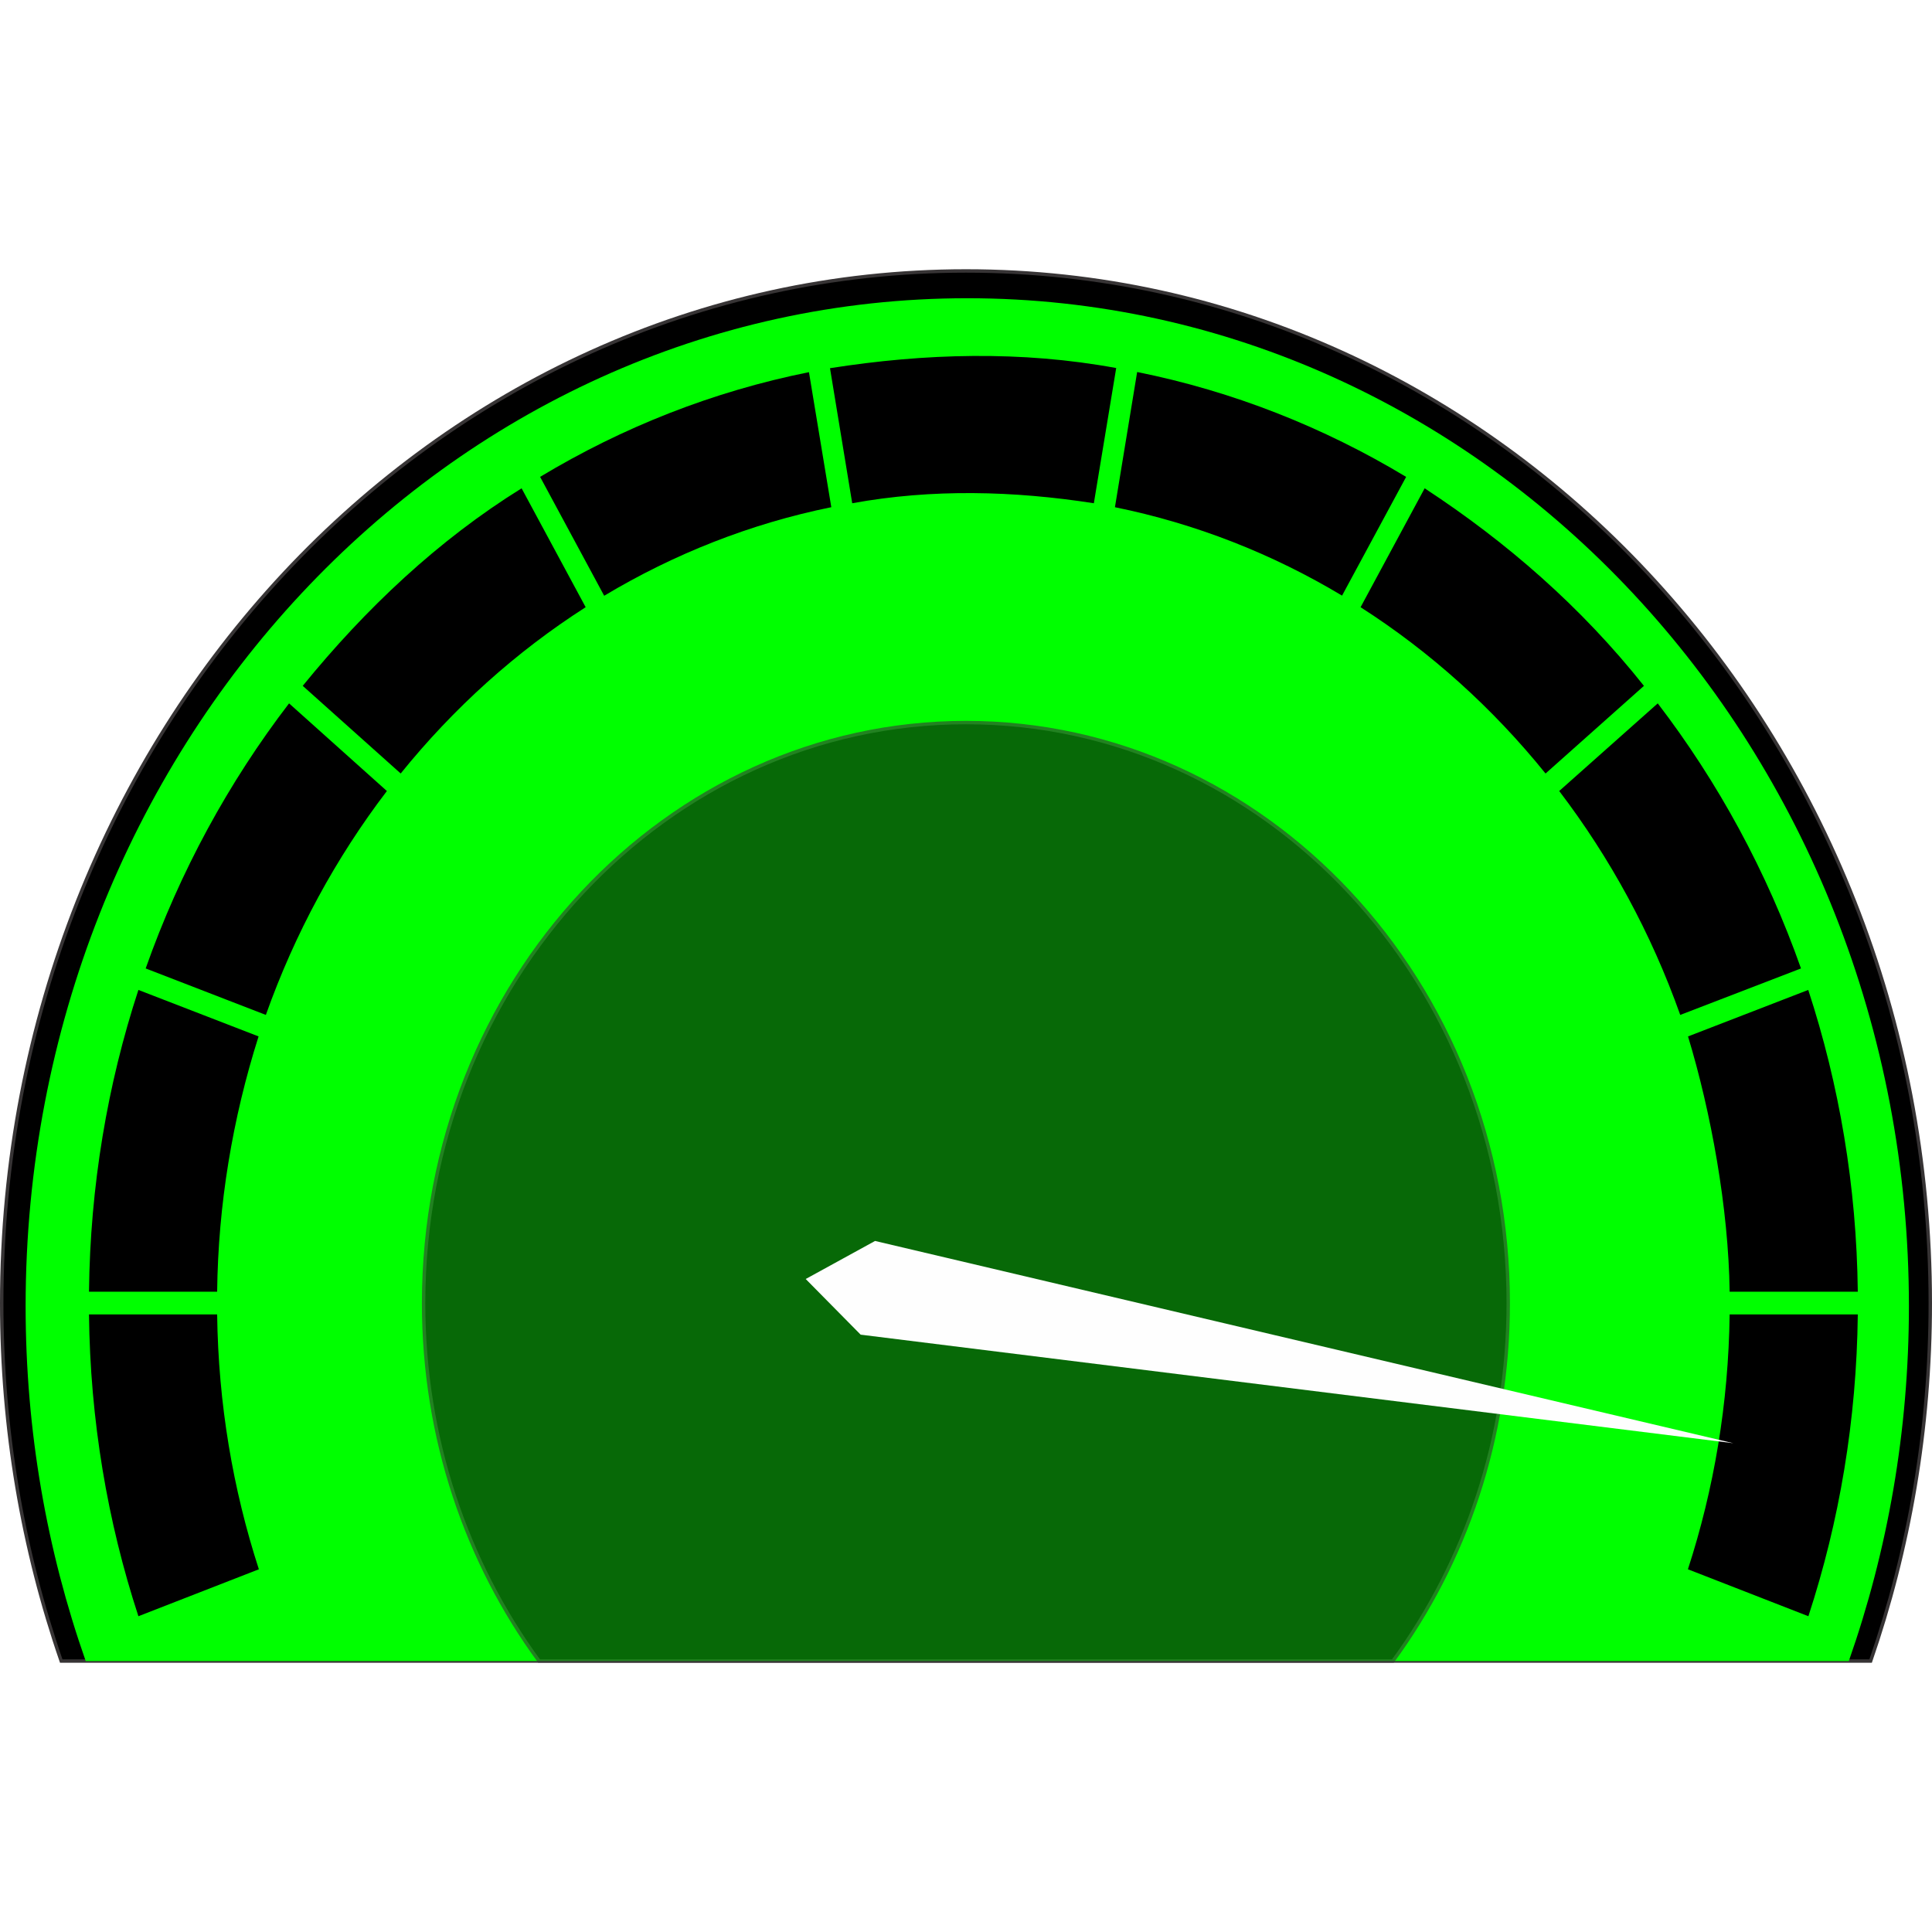
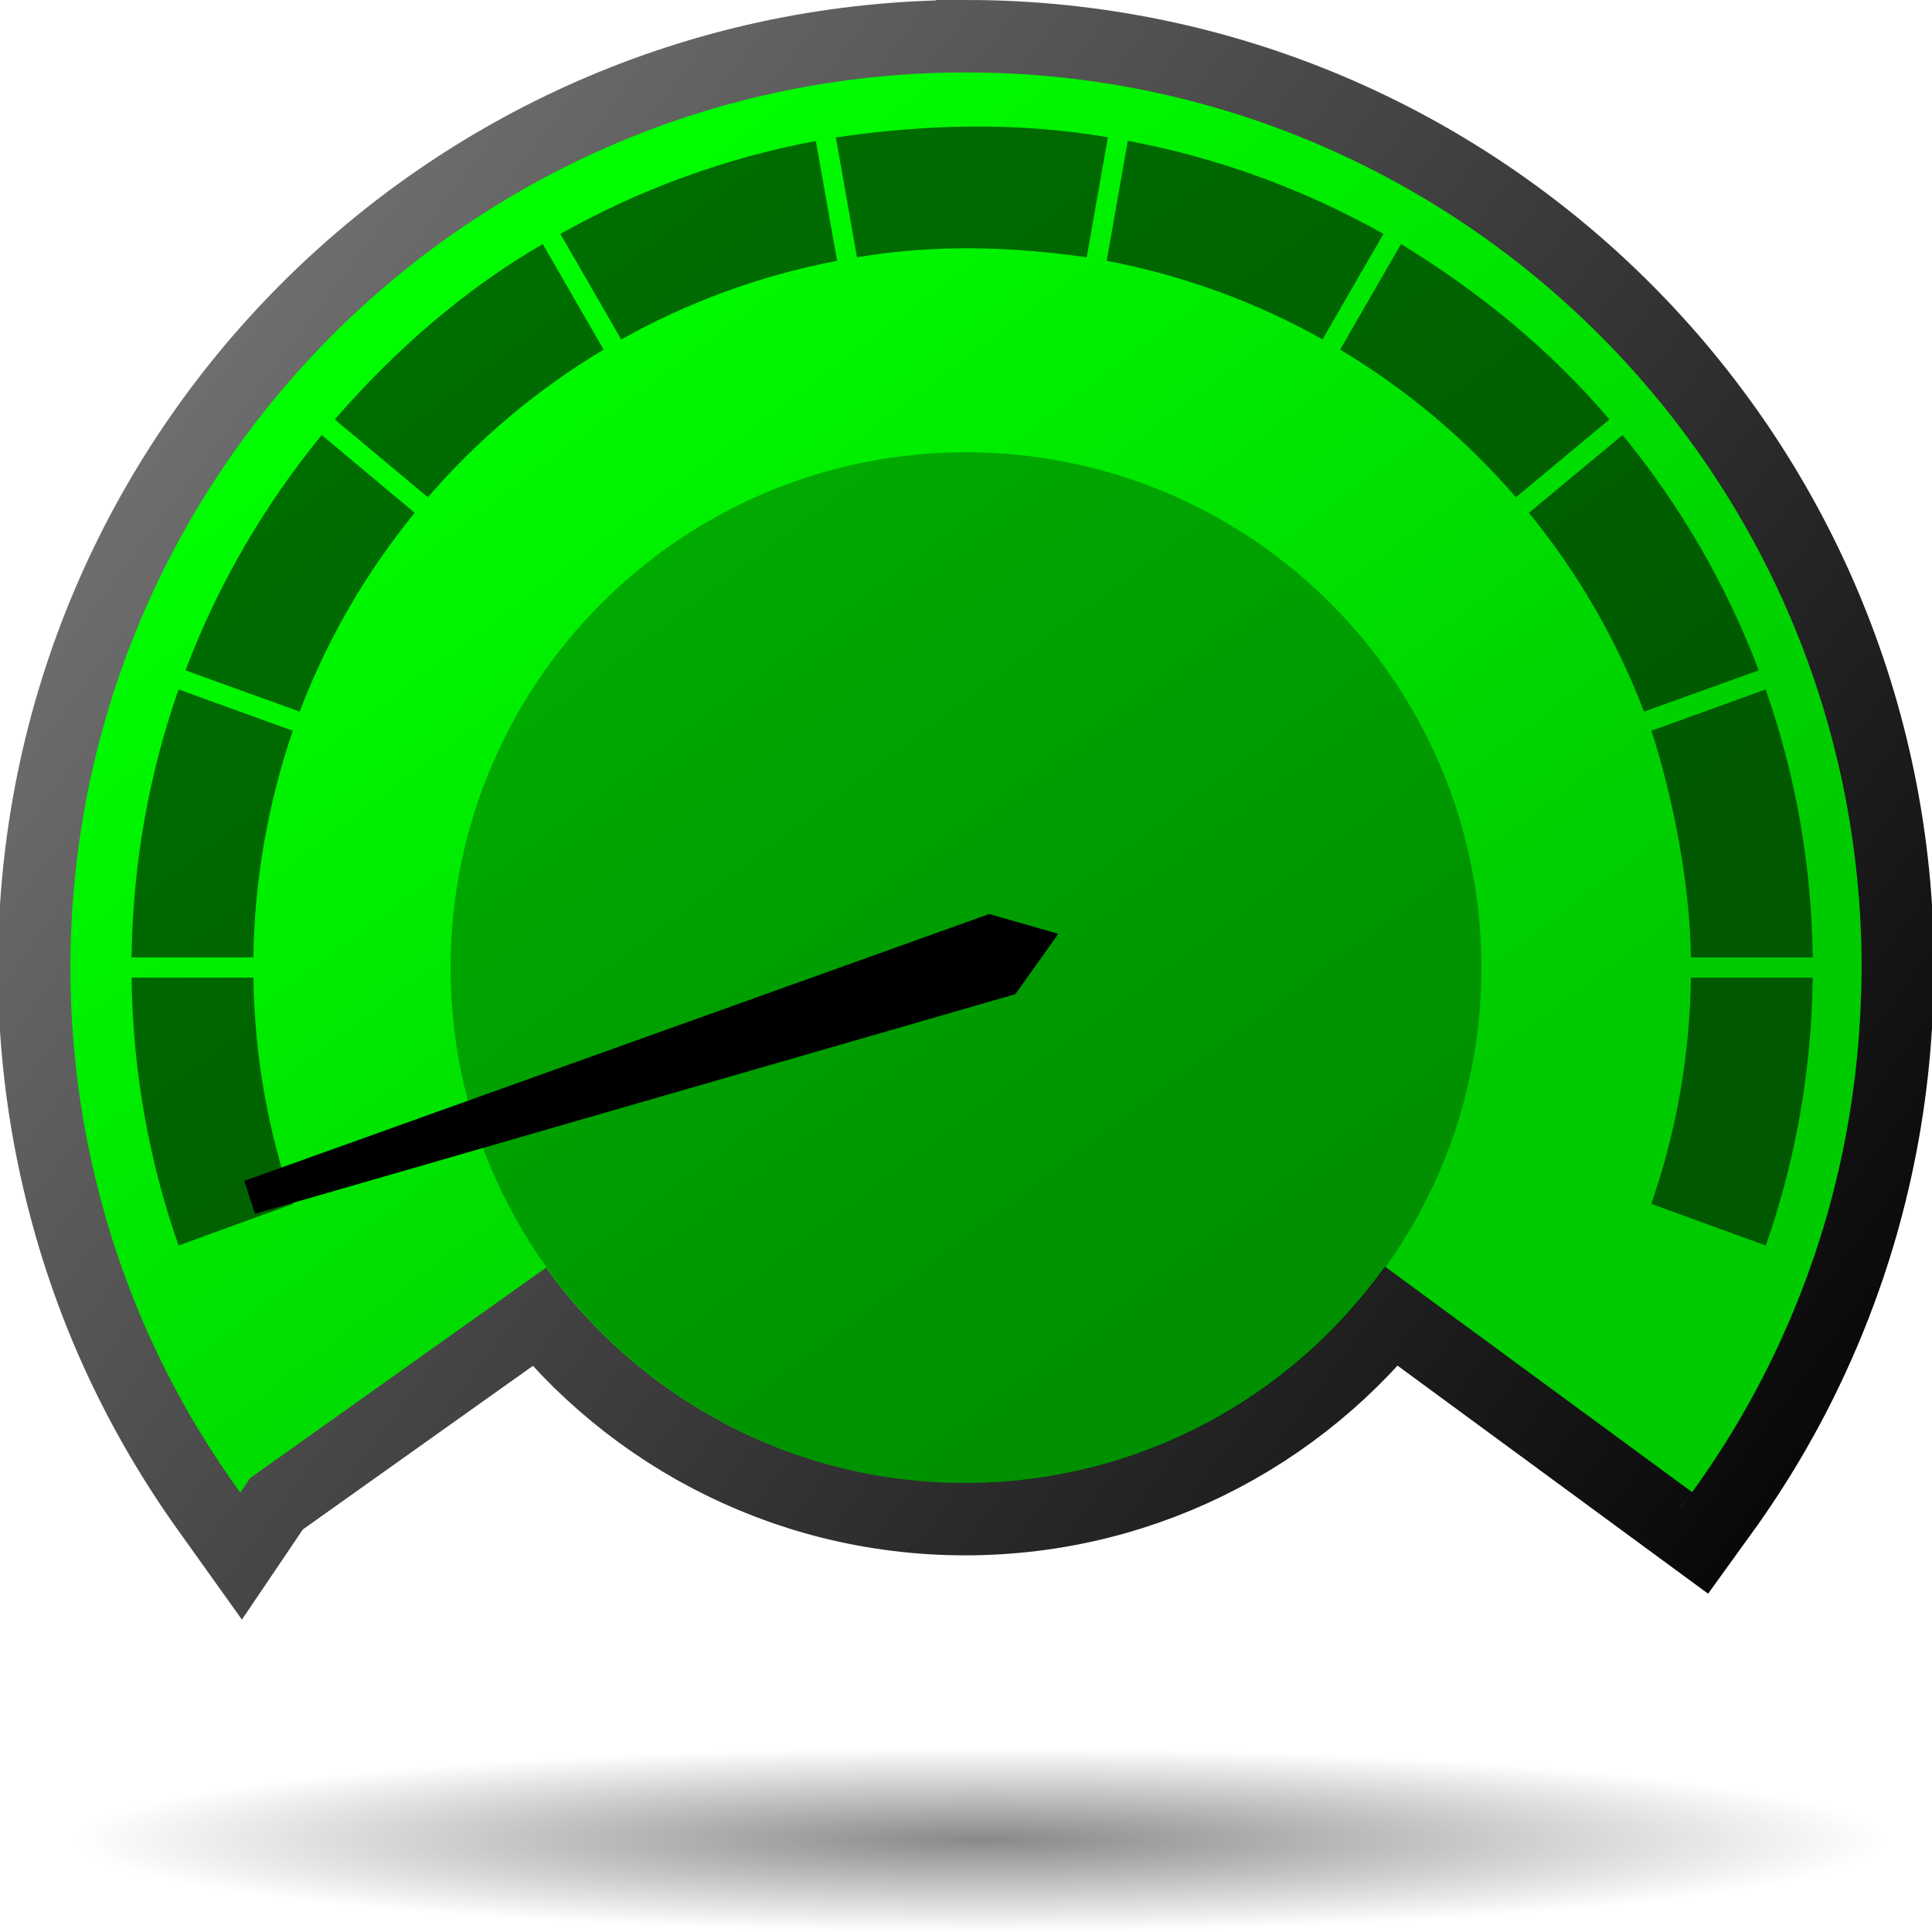
<svg xmlns="http://www.w3.org/2000/svg" xmlns:xlink="http://www.w3.org/1999/xlink" xml:space="preserve" width="400" height="400" style="fill-rule:evenodd" viewBox="0 0 112.889 112.889" id="svg3841" version="1.1">
  <defs id="defs3843">
+     <linearGradient y2="120.871" x2="130.628" y1="16.794" x1="7.037" gradientUnits="userSpaceOnUse" id="linearGradient5115">
+       <stop id="stop5117" style="stop-color:#000000;stop-opacity:1" offset="0" />
+       <stop id="stop5119" style="stop-color:#747474;stop-opacity:1" offset="1" />
+     </linearGradient>
+     <linearGradient id="linearGradient5085">
+       <stop style="stop-color:#000000;stop-opacity:0.751" offset="0" id="stop5087" />
+       <stop style="stop-color:#000000;stop-opacity:0" offset="1" id="stop5089" />
+     </linearGradient>
+     <linearGradient id="linearGradient4980">
+       <stop style="stop-color:#000000;stop-opacity:0" offset="0" id="stop4982" />
+       <stop style="stop-color:#000000;stop-opacity:0.203" offset="1" id="stop4984" />
+     </linearGradient>
    <linearGradient y2="45.415" x2="114.07" y1="45.415" x1="23.265" gradientUnits="userSpaceOnUse" id="linearGradient4562">
      <stop id="stop4564" style="stop-color:#ffffff;stop-opacity:0.139" offset="0" />
      <stop id="stop4566" style="stop-color:#ffffff;stop-opacity:0.418" offset="1" />
    </linearGradient>
    <style type="text/css" id="style3845">
   
    .str0 {stroke:#373435;stroke-width:0.2}
    .str2 {stroke:#B0913C;stroke-width:1}
    .str1 {stroke:#D19F22;stroke-width:1}
    .fil7 {fill:none}
    .fil2 {fill:#373435}
    .fil10 {fill:#606062}
    .fil8 {fill:#A9ABAE}
    .fil13 {fill:#D2D3D5}
    .fil11 {fill:#FEFEFE}
    .fil9 {fill:#0B0B0B}
    .fil14 {fill:#D19F22}
    .fil12 {fill:url(#id0)}
    .fil3 {fill:url(#id1)}
    .fil6 {fill:url(#id2)}
    .fil15 {fill:url(#id3)}
    .fil4 {fill:url(#id4)}
    .fil5 {fill:url(#id5)}
    .fil1 {fill:url(#id6)}
    .fil0 {fill:url(#id7)}
   
  </style>
    <linearGradient id="id0" gradientUnits="userSpaceOnUse" x1="68.782" y1="102.081" x2="68.782" y2="123.38">
      <stop offset="0" style="stop-color:#D19F22" id="stop3848" />
      <stop offset="1" style="stop-color:#AD8108" id="stop3850" />
    </linearGradient>
    <linearGradient id="id1" gradientUnits="userSpaceOnUse" x1="17.561" y1="68.832" x2="120.104" y2="68.832">
      <stop offset="0" style="stop-color:#383637" id="stop3853" />
      <stop offset="1" style="stop-color:#202020" id="stop3855" />
    </linearGradient>
    <linearGradient id="id2" gradientUnits="userSpaceOnUse" x1="14.513" y1="56.298" x2="124.072" y2="56.298">
      <stop offset="0" style="stop-color:#A20000" id="stop3858" />
      <stop offset="1" style="stop-color:#E90101" id="stop3860" />
    </linearGradient>
    <linearGradient id="id3" gradientUnits="userSpaceOnUse" x1="23.38" y1="35.158" x2="114.185" y2="35.158">
      <stop offset="0" style="stop-color:#A33B3B" id="stop3863" />
      <stop offset="1" style="stop-color:#E84C4C" id="stop3865" />
    </linearGradient>
    <linearGradient id="id4" gradientUnits="userSpaceOnUse" x1="10.534" y1="56.898" x2="127.252" y2="56.898">
      <stop offset="0" style="stop-color:#B20000" id="stop3868" />
      <stop offset="1" style="stop-color:#FE0000" id="stop3870" />
    </linearGradient>
    <linearGradient id="id5" gradientUnits="userSpaceOnUse" x1="23.265" y1="45.415" x2="114.07" y2="45.415">
      <stop offset="0" style="stop-color:#B33030" id="stop3873" />
      <stop offset="1" style="stop-color:#FC6262" id="stop3875" />
    </linearGradient>
    <linearGradient id="id6" gradientUnits="userSpaceOnUse" x1="7.037" y1="16.794" x2="130.628" y2="120.871">
      <stop offset="0" style="stop-color:#373435" id="stop3878" />
      <stop offset="1" style="stop-color:#FEFEFE" id="stop3880" />
    </linearGradient>
    <linearGradient id="id7" gradientUnits="userSpaceOnUse" x1="126.769" y1="141.253" x2="10.896" y2="-3.588">
      <stop offset="0" style="stop-color:#383838" id="stop3883" />
      <stop offset="0.51" style="stop-color:#0B0B0B" id="stop3885" />
      <stop offset="1" style="stop-color:#FEFEFE" id="stop3887" />
    </linearGradient>
    <linearGradient xlink:href="#id7" id="linearGradient3977" gradientUnits="userSpaceOnUse" x1="126.769" y1="141.253" x2="10.896" y2="-3.588" />
    <linearGradient xlink:href="#id6" id="linearGradient3979" gradientUnits="userSpaceOnUse" x1="7.037" y1="16.794" x2="130.628" y2="120.871" />
    <linearGradient xlink:href="#id1" id="linearGradient3981" gradientUnits="userSpaceOnUse" x1="17.561" y1="68.832" x2="120.104" y2="68.832" />
    <linearGradient xlink:href="#id4" id="linearGradient3983" gradientUnits="userSpaceOnUse" x1="10.534" y1="56.898" x2="127.252" y2="56.898" />
    <linearGradient xlink:href="#id5" id="linearGradient3985" gradientUnits="userSpaceOnUse" x1="23.265" y1="45.415" x2="114.07" y2="45.415" />
    <linearGradient xlink:href="#id0" id="linearGradient3989" gradientUnits="userSpaceOnUse" x1="68.782" y1="102.081" x2="68.782" y2="123.38" />
    <linearGradient xlink:href="#id0" id="linearGradient4005" gradientUnits="userSpaceOnUse" x1="68.782" y1="102.081" x2="68.782" y2="123.38" />
    <linearGradient xlink:href="#linearGradient4562" id="linearGradient4020" gradientUnits="userSpaceOnUse" x1="23.265" y1="45.415" x2="114.07" y2="45.415" gradientTransform="scale(3.543307,3.543307)" />
    <linearGradient xlink:href="#id1" id="linearGradient4026" gradientUnits="userSpaceOnUse" x1="17.561" y1="68.832" x2="120.104" y2="68.832" />
+     <radialGradient xlink:href="#linearGradient5085" id="radialGradient5091" cx="203.073" cy="370.547" fx="203.073" fy="370.547" r="187.572" gradientTransform="matrix(1,0,0,0.1019284,0,332.7774)" gradientUnits="userSpaceOnUse" />
+     <linearGradient xlink:href="#linearGradient4980" id="linearGradient5275" gradientUnits="userSpaceOnUse" gradientTransform="matrix(0.2530498,0,0,0.2530498,-5.32739,-5.184864)" x1="166.613" y1="55.179" x2="338.537" y2="284.504" />
+     <linearGradient xlink:href="#linearGradient5115" id="linearGradient5279" gradientUnits="userSpaceOnUse" x1="114.519" y1="97.159" x2="8.062" y2="17.569" gradientTransform="matrix(0.9719363,0,0,0.9719363,1.584033,-3.100168)" />
  </defs>
-   <path style="fill:#000000;stroke:#373435;stroke-width:0.2;fill-opacity:1" d="m 56.444,15.832 c -31.118,0 -56.344,27.004 -56.344,60.313 0,7.353 1.227,14.396 3.478,20.912 l 105.725,0 c 2.251,-6.516 3.486,-13.558 3.486,-20.912 0,-33.309 -25.227,-60.313 -56.344,-60.313 z" id="_177024496" />
-   <path style="fill:#00ff00;fill-opacity:1" d="m 56.519,17.426 c -30.387,0 -55.022,26.37 -55.022,58.897 0,7.297 1.245,14.284 3.511,20.734 l 103.021,0 c 2.266,-6.449 3.511,-13.437 3.511,-20.734 0,-32.527 -24.635,-58.897 -55.022,-58.897 z" id="_461869376" />
-   <path style="opacity:0.614;fill:#0b0b0b;stroke:#373435;stroke-width:0.2" d="m 56.444,42.221 c -17.5,0 -31.692,15.191 -31.692,33.924 0,7.891 2.525,15.15 6.748,20.912 l 49.888,0 C 85.611,91.295 88.128,84.036 88.128,76.145 c 0,-18.732 -14.184,-33.924 -31.683,-33.924 z" id="_177020752" />
-   <path style="fill:#000000;fill-opacity:1" d="m 98.633,60.559 c 1.34,4.409 2.369,10.046 2.432,14.918 l 7.488,0 c -0.068,-6.172 -1.086,-12.106 -2.895,-17.634 l -7.025,2.717 z m -50.135,-39.045 1.298,7.891 c 4.681,-0.854 9.436,-0.726 14.119,0 l 1.306,-7.9 c -5.545,-1.022 -11.177,-0.863 -16.724,0.009 z m 17.947,0.223 -1.298,7.9 c 4.733,0.962 9.202,2.726 13.271,5.166 l 3.744,-6.938 C 77.35,24.965 72.055,22.864 66.445,21.737 z m -19.178,0.009 C 41.658,22.872 36.372,24.966 31.559,27.864 l 3.744,6.947 c 4.069,-2.438 8.537,-4.213 13.271,-5.175 l -1.306,-7.891 z m -16.79,6.787 c -4.87,3.024 -9.108,7.018 -12.788,11.542 l 5.724,5.121 c 3.088,-3.823 6.733,-7.11 10.808,-9.717 l -3.744,-6.947 z m 52.767,0 -3.744,6.947 c 4.074,2.607 7.721,5.892 10.808,9.717 l 5.749,-5.121 C 92.399,35.468 88.041,31.675 83.244,28.532 z M 16.89,41.099 c -3.526,4.603 -6.377,9.821 -8.378,15.488 l 7.022,2.716 c 1.699,-4.78 4.102,-9.19 7.072,-13.083 l -5.716,-5.121 z m 79.974,0 -5.758,5.121 c 2.969,3.894 5.374,8.303 7.072,13.083 l 7.056,-2.716 C 103.234,50.92 100.389,45.703 96.864,41.099 z M 8.087,57.843 c -1.81,5.528 -2.819,11.462 -2.887,17.634 l 7.488,0 c 0.059,-5.078 0.896,-10.121 2.421,-14.918 L 8.087,57.843 z M 5.2,76.804 c 0.068,6.172 1.078,12.106 2.887,17.634 L 15.126,91.695 C 13.608,87.023 12.756,82.013 12.688,76.804 l -7.488,0 z m 95.865,0 c -0.067,5.209 -0.918,10.219 -2.438,14.891 l 7.039,2.743 c 1.81,-5.528 2.819,-11.462 2.887,-17.634 l -7.488,0 z" id="_462375584" />
-   <polygon id="_177024592" class="fil11" points="59.248,71.762 62.211,67.952 115.34,56.098 63.693,73.243 " style="fill:#fefefe" transform="matrix(0.8550556,0.426661,-0.3985867,0.9152814,25.02146,-16.2275)" />
+   <path style="fill:#000000;fill-opacity:1;stroke:url(#linearGradient5279);stroke-width:8.467;stroke-miterlimit:4;stroke-opacity:1;stroke-dasharray:none" d="m 56.44,4.233 c -28.899,0 -52.326,23.427 -52.326,52.326 0,4.741 0.637,9.337 1.819,13.704 0.077,0.285 0.155,0.571 0.237,0.854 0.469,1.623 1.011,3.215 1.629,4.768 0.008,0.021 0.015,0.042 0.024,0.063 1.514,3.793 3.465,7.364 5.781,10.66 l 0.435,0.609 0.577,-0.854 17.294,-12.297 c 5.465,7.616 14.394,12.581 24.483,12.581 10.119,0 19.069,-4.99 24.53,-12.645 l 17.951,13.182 c 0.987,-1.365 1.914,-2.779 2.768,-4.239 0.023,-0.04 0.048,-0.079 0.071,-0.119 0.042,-0.074 0.085,-0.147 0.127,-0.221 2.084,-3.624 3.745,-7.521 4.919,-11.624 0.049,-0.171 0.095,-0.343 0.142,-0.514 0.953,-3.465 1.553,-7.074 1.771,-10.786 0.015,-0.253 0.028,-0.505 0.04,-0.759 0.035,-0.783 0.063,-1.573 0.063,-2.364 0,-28.899 -23.435,-52.326 -52.334,-52.326 z" id="_177024496" />
+   <path style="fill:#00ff00;fill-opacity:1;fill-rule:nonzero;stroke:none" d="m 14.039,87.218 0.577,-0.854 17.294,-12.297 c 5.465,7.616 14.394,12.581 24.483,12.581 10.119,0 19.069,-4.99 24.53,-12.645 l 17.951,13.182 c 0.987,-1.365 1.914,-2.779 2.768,-4.239 0.023,-0.04 0.048,-0.079 0.071,-0.119 0.042,-0.074 0.085,-0.147 0.127,-0.221 2.084,-3.624 3.745,-7.521 4.919,-11.624 0.049,-0.171 0.095,-0.343 0.142,-0.514 0.953,-3.465 1.553,-7.074 1.771,-10.786 0.015,-0.253 0.028,-0.505 0.04,-0.759 0.035,-0.783 0.063,-1.573 0.063,-2.364 0,-28.899 -23.435,-52.326 -52.334,-52.326 -28.899,0 -52.326,23.427 -52.326,52.326 0,4.741 0.637,9.337 1.819,13.704 0.077,0.285 0.155,0.571 0.237,0.854 0.469,1.623 1.011,3.215 1.629,4.768 0.008,0.021 0.015,0.042 0.024,0.063 1.514,3.793 3.465,7.364 5.781,10.66 m 85.27,0.577 c -1.052,1.4 -1.031,1.416 0,0 z" id="path2879" />
+   <path id="path4978" d="m 14.039,87.218 0.577,-0.854 17.294,-12.297 c 5.465,7.616 14.394,12.581 24.483,12.581 10.119,0 19.069,-4.99 24.53,-12.645 l 17.951,13.182 c 0.987,-1.365 1.914,-2.779 2.768,-4.239 0.023,-0.04 0.048,-0.079 0.071,-0.119 0.042,-0.074 0.085,-0.147 0.127,-0.221 2.084,-3.624 3.745,-7.521 4.919,-11.624 0.049,-0.171 0.095,-0.343 0.142,-0.514 0.953,-3.465 1.553,-7.074 1.771,-10.786 0.015,-0.253 0.028,-0.505 0.04,-0.759 0.035,-0.783 0.063,-1.573 0.063,-2.364 0,-28.899 -23.435,-52.326 -52.334,-52.326 -28.899,0 -52.326,23.427 -52.326,52.326 0,4.741 0.637,9.337 1.819,13.704 0.077,0.285 0.155,0.571 0.237,0.854 0.469,1.623 1.011,3.215 1.629,4.768 0.008,0.021 0.015,0.042 0.024,0.063 1.514,3.793 3.465,7.364 5.781,10.66 m 85.27,0.577 c -1.052,1.4 -1.031,1.416 0,0 z" style="fill:url(#linearGradient5275);fill-opacity:1;fill-rule:nonzero;stroke:none" />
+   <circle id="_177020752" class="fil9 str0" cx="68.832" cy="68.832" r="33.588" d="M 102.42,68.832 C 102.42,87.382 87.382,102.42 68.832,102.42 c -18.55,0 -33.588,-15.038 -33.588,-33.588 0,-18.55 15.038,-33.588 33.588,-33.588 18.55,0 33.588,15.038 33.588,33.588 z" style="fill:#000000;fill-opacity:0.291;stroke:none" transform="matrix(0.8966332,0,0,0.8966332,-5.273056,-5.174023)" />
+   <path style="fill:#000000;fill-opacity:0.57" d="m 96.491,42.697 c 1.273,3.915 2.252,8.92 2.312,13.245 l 7.117,0 c -0.065,-5.48 -1.033,-10.749 -2.752,-15.657 L 96.491,42.697 z M 48.841,8.029 50.075,15.035 c 4.449,-0.759 8.968,-0.644 13.42,0 L 64.736,8.021 C 59.466,7.113 54.113,7.255 48.841,8.029 z m 17.057,0.198 -1.234,7.014 c 4.499,0.854 8.746,2.421 12.613,4.587 l 3.559,-6.16 C 76.262,11.093 71.23,9.228 65.898,8.227 z M 47.671,8.235 c -5.332,1 -10.356,2.86 -14.93,5.433 l 3.559,6.168 c 3.867,-2.165 8.114,-3.741 12.613,-4.594 L 47.671,8.235 z M 31.713,14.26 c -4.629,2.685 -8.657,6.231 -12.154,10.249 l 5.441,4.547 c 2.934,-3.395 6.399,-6.313 10.272,-8.627 L 31.713,14.26 z m 50.151,0 -3.559,6.168 c 3.872,2.315 7.338,5.232 10.272,8.627 l 5.464,-4.547 C 90.565,20.419 86.424,17.051 81.864,14.26 z M 18.799,25.418 c -3.351,4.087 -6.061,8.72 -7.963,13.752 l 6.674,2.412 c 1.614,-4.244 3.899,-8.16 6.722,-11.617 L 18.799,25.418 z m 76.01,0 -5.472,4.547 c 2.822,3.457 5.108,7.372 6.722,11.617 l 6.706,-2.412 C 100.863,34.138 98.159,29.506 94.809,25.418 z M 10.433,40.285 C 8.713,45.193 7.754,50.462 7.689,55.942 l 7.117,0 c 0.056,-4.509 0.851,-8.986 2.301,-13.246 L 10.433,40.285 z M 7.689,57.121 c 0.065,5.48 1.025,10.749 2.744,15.657 l 6.69,-2.436 C 15.679,66.194 14.87,61.746 14.806,57.121 l -7.117,0 z m 91.114,0 c -0.064,4.625 -0.873,9.074 -2.317,13.222 l 6.69,2.436 c 1.72,-4.908 2.679,-10.177 2.744,-15.657 l -7.117,0 z" id="_462375584" />
+   <path style="fill:#000000;fill-opacity:1" d="m 14.274,69 43.525,-15.593 4.039,1.157 -2.509,3.526 -44.429,12.834" id="_177024592" />
+   <path style="opacity:0.614;fill:url(#radialGradient5091);fill-opacity:1;fill-rule:nonzero;stroke:none" id="path5083" d="m 390.645,370.547 a 187.572,19.119 0 1 1 -375.143,0 187.572,19.119 0 1 1 375.143,0 z" transform="matrix(0.2822223,0,0,0.2822223,0,2.916628)" />
</svg>
